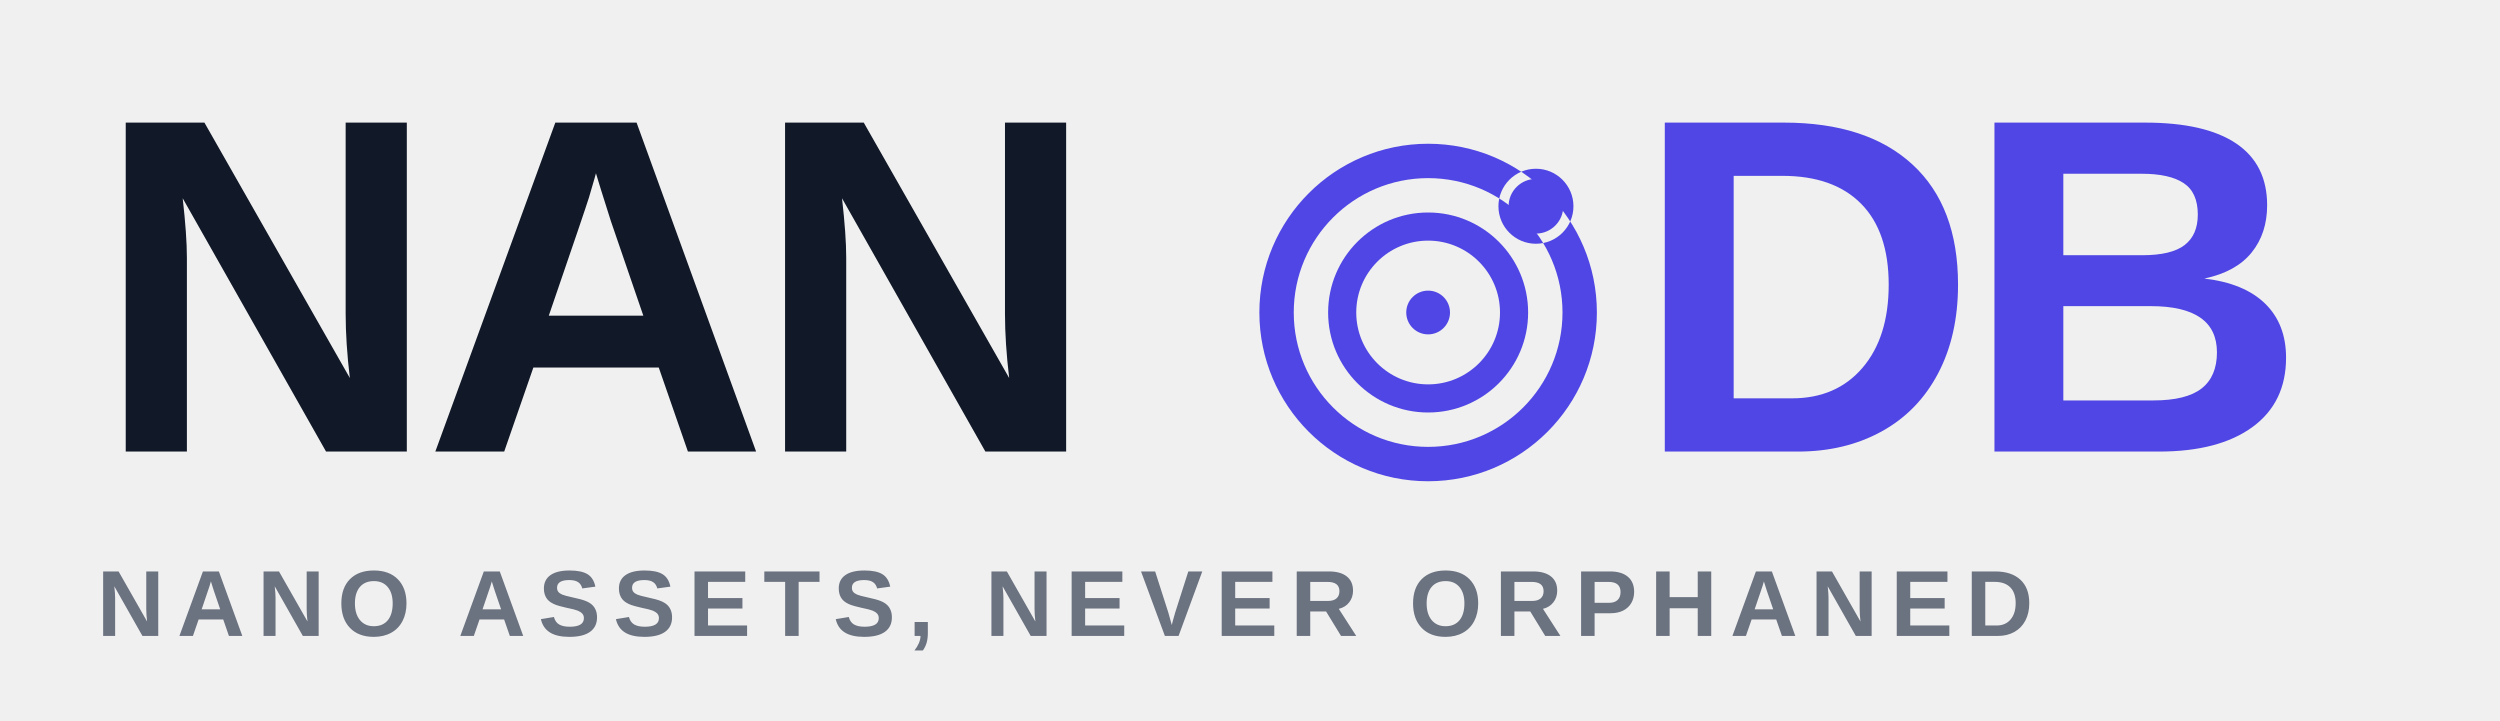
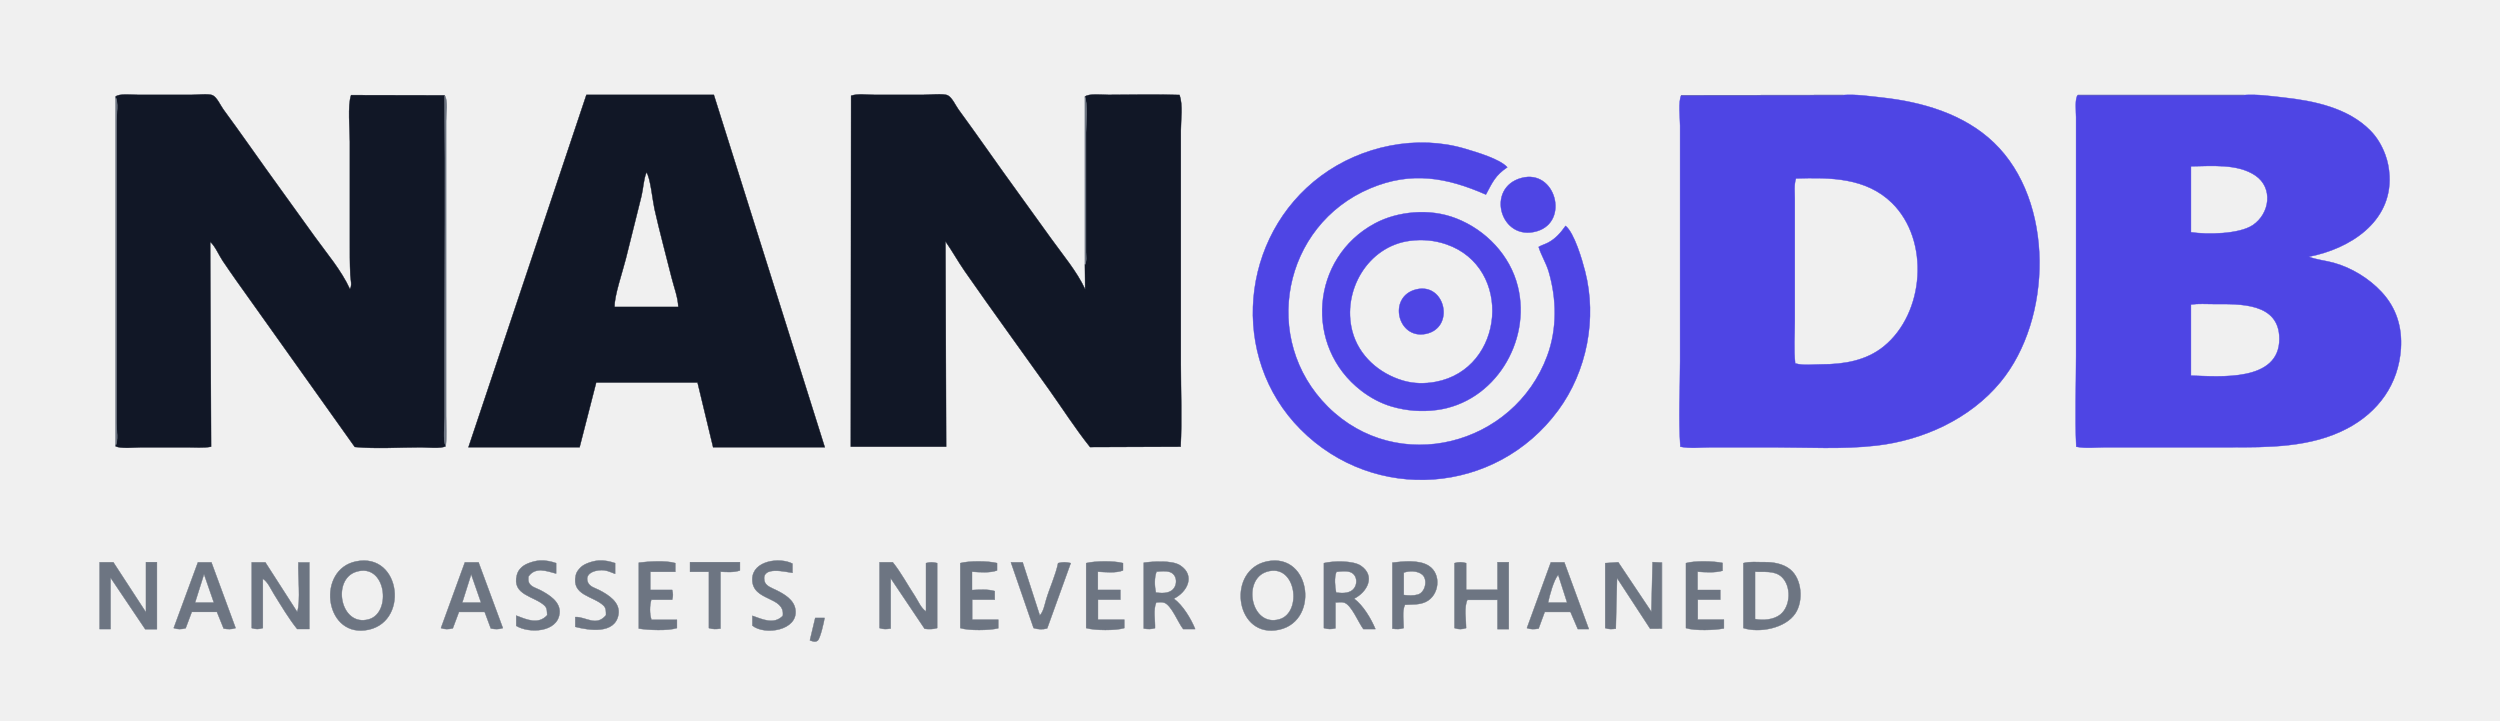
- <svg xmlns="http://www.w3.org/2000/svg" width="1600" height="461" viewBox="0 0 1600 461" role="img" aria-labelledby="title desc">
-   <g font-family="Arial, Helvetica, sans-serif" font-weight="800">
-     <text x="60" y="289" font-size="306" fill="#111827" letter-spacing="-10">NAN</text>
-     <g fill="none" stroke="#4f46e5" stroke-linecap="round">
-       <path d="M1022 200 A108 108 0 1 1 806 200 A108 108 0 1 1 1022 200 Z M1000 200 A86 86 0 1 1 828 200 A86 86 0 1 1 1000 200 Z M1007 132 A24 24 0 1 1 959 132 A24 24 0 1 1 1007 132 Z" fill="#4f46e5" fill-rule="evenodd" stroke="none" />
-       <circle cx="914" cy="200" r="55" stroke-width="18" />
-       <circle cx="914" cy="200" r="14" fill="#4f46e5" stroke="none" />
-       <circle cx="983" cy="132" r="17.5" fill="#4f46e5" stroke="none" />
-     </g>
-     <text x="1045" y="289" font-size="306" fill="#4f46e5" letter-spacing="-10">DB</text>
-     <text x="62" y="407" font-size="60" font-weight="600" letter-spacing="8" fill="#6b7280">NANO ASSETS, NEVER ORPHANED</text>
-   </g>
+ <svg xmlns="http://www.w3.org/2000/svg" viewBox="0 0 1609 464" width="1609" height="464">
+   <path d="M286.18 61.36C286.63 115.42 286.22 169.53 286.22 223.6C286.22 238.59 286.22 253.58 286.22 268.56C286.22 273.12 285 283.44 286.87 287.1C284.15 288.92 274.65 287.89 270.93 287.89C256.88 287.89 242.31 288.99 228.34 287.66C206.12 256.35 183.81 225.08 161.53 193.81C155.39 185.2 149.21 176.61 143.32 167.84C140.7 163.94 138.7 158.71 135.27 155.55C135.47 199.53 135.66 243.51 135.86 287.49C130.86 288.41 125.4 287.89 120.28 287.89C110.55 287.89 100.83 287.89 91.1 287.89C87.17 287.89 77.27 288.99 74.33 287.1C76.23 283.51 75 276.68 75 272.5C75 261.2 75 249.89 75 238.59C75 197.31 75 156.04 75 114.76C75 102.4 75 90.05 75 77.69C75 73.34 76.32 66.04 74.33 62.31C76.15 60.02 85.53 61.05 88.73 61.05C100.3 61.05 111.87 61.05 123.44 61.05C126.46 61.05 134.52 60.13 136.95 61.37C139.73 62.8 141.93 67.92 143.75 70.41C149.41 78.16 155.04 85.94 160.57 93.79C174.36 113.34 188.5 132.65 202.42 152.11C210.17 162.93 219.64 173.87 225.18 186.04C226.78 184.01 225.63 179.83 225.49 177.07C225.11 169.45 225.18 161.82 225.18 154.2C225.18 133.16 225.18 112.13 225.18 91.1C225.18 83.24 223.63 68.06 225.97 61.23C246.04 61.27 266.11 61.32 286.18 61.36ZM459.43 61.06C483.24 136.67 507.04 212.27 530.84 287.88C506.89 287.88 482.94 287.88 458.98 287.88C455.64 273.98 452.29 260.08 448.94 246.18C427.2 246.18 405.46 246.18 383.71 246.18C380.15 260.08 376.59 273.98 373.02 287.88C349.18 287.88 325.34 287.88 301.49 287.88C326.8 212.27 352.1 136.67 377.41 61.06C404.75 61.06 432.09 61.06 459.43 61.06ZM698.25 170.36C699.51 168.14 698.94 164.74 698.94 162.08C698.94 156.3 698.94 150.52 698.94 144.73C698.94 125.01 698.94 105.29 698.94 85.58C698.94 80.88 700.03 65.55 698.24 62.31C700.12 60 710.1 61.05 713.4 61.05C728.62 61.05 743.94 60.55 759.15 61.12C761.43 67.76 759.97 76.9 759.97 84C759.97 100.04 759.97 116.07 759.97 132.11C759.97 166.29 759.97 200.47 759.97 234.65C759.97 252.19 760.8 269.98 759.84 287.49C740.42 287.57 720.99 287.64 701.57 287.72C692.09 275.89 683.83 262.89 675.04 250.54C657.01 225.2 638.67 200.06 620.92 174.53C616.56 168.27 612.88 161.55 608.5 155.32C608.65 199.37 608.79 243.43 608.94 287.49C588.49 287.49 568.04 287.49 547.59 287.49C547.65 212.2 547.71 136.91 547.77 61.62C552.11 60.11 558.09 61.05 562.76 61.05C573.27 61.05 583.79 61.05 594.3 61.05C597.73 61.05 607.47 59.99 610.12 61.46C612.87 62.98 615.06 67.96 616.88 70.47C622.97 78.85 629.04 87.26 635 95.73C648.66 115.15 662.73 134.29 676.54 153.6C684 164.03 692.96 174.54 698.42 186.2C698.36 180.92 698.3 175.64 698.25 170.36ZM416.05 110.92C414.15 115.59 414.05 121.19 412.85 126.14C409.59 139.66 406.05 153.13 402.76 166.64C400.97 173.95 395.11 191.12 395.55 197.55C409.22 197.55 422.89 197.55 436.56 197.55C436.37 191.34 433.73 184.67 432.23 178.62C428.58 163.92 424.55 149.25 421.23 134.45C420.09 129.35 418.51 113.87 416.05 110.92Z" fill="#111726" fill-rule="evenodd" stroke="#111726" stroke-width="0.25" stroke-linejoin="round" />
+   <path d="M1082.05 61.31C1116.78 61.27 1151.51 61.22 1186.24 61.18C1194.45 60.6 1203.04 61.89 1211.2 62.78C1237.08 65.6 1264 73.33 1283.29 91.83C1322.42 129.35 1321.01 205.35 1287.47 245.95C1267.99 269.53 1237.83 283.27 1207.83 286.76C1185.79 289.32 1163.06 287.89 1140.89 287.89C1127.75 287.89 1114.6 287.89 1101.46 287.89C1095.02 287.89 1087.74 288.81 1081.47 287.49C1080.24 269.25 1081.31 250.57 1081.31 232.28C1081.31 196.79 1081.31 161.29 1081.31 125.8C1081.31 110.82 1081.31 95.83 1081.31 80.84C1081.31 75.79 1080.03 65.54 1082.05 61.31ZM1337.34 61.17C1372.94 61.17 1408.55 61.17 1444.16 61.18C1452.61 60.59 1461.49 61.85 1469.89 62.78C1489.36 64.94 1511.1 69.41 1525.47 83.92C1529.93 88.41 1532.97 93.7 1535.17 99.58C1536.79 103.91 1537.64 108.55 1537.87 113.18C1539.37 143.07 1512.08 160.24 1485.91 165.24C1491 167.2 1496.63 167.68 1501.9 169.12C1513.37 172.25 1524.66 179.18 1532.75 187.86C1542.31 198.12 1546.11 210.53 1545.21 224.39C1543.72 247.26 1530.69 265.24 1510.6 275.8C1487.17 288.12 1460.06 287.89 1434.3 287.89C1419.84 287.89 1405.38 287.89 1390.92 287.89C1379.09 287.89 1367.26 287.89 1355.42 287.89C1349.26 287.89 1342.29 288.77 1336.28 287.49C1335.38 268.12 1336.17 248.52 1336.17 229.12C1336.17 191.79 1336.17 154.46 1336.17 117.13C1336.17 103.19 1336.17 89.26 1336.17 75.32C1336.17 72.12 1335.22 63.01 1337.34 61.17ZM970.1 107.66C962.35 112.89 960.54 117.34 956.33 125.22C931.09 114.18 908.37 110.05 881.91 121.19C825.44 144.98 811.1 218.53 854.65 261.79C899.52 306.36 974.45 286.94 995.85 228.92C1002.23 211.64 1001.89 192.32 996.75 174.83C995.13 169.31 991.93 164.35 990.27 158.93C992.2 157.74 994.46 157.2 996.5 156.09C1001.24 153.52 1004.55 149.7 1007.6 145.36C1013.26 149.92 1018.31 167.39 1020.14 174.53C1027.93 204.88 1021.42 238.88 1002.79 264.16C962.78 318.46 884.53 324.15 837 276.29C790.85 229.83 798.08 151.84 850.24 113.2C876.28 93.91 911.99 86.4 943.26 95.83C950.24 97.93 965.31 102.28 970.1 107.66ZM1410.09 107.05C1410.09 121.19 1410.09 135.33 1410.09 149.46C1420.25 151.04 1441.1 150.79 1449.88 144.9C1460.85 137.54 1463.26 120.9 1451.51 112.94C1440.11 105.21 1423.11 106.88 1410.09 107.05ZM979.32 114.52C1001.16 108.78 1010.17 142.54 989.27 148.78C965.56 155.85 955.89 120.69 979.32 114.52ZM1155.38 233.86C1160.52 235.42 1167.01 234.5 1172.44 234.5C1186.66 234.5 1201.06 232.17 1212.42 222.93C1238.67 201.59 1242.18 154.69 1217.69 130.64C1200.98 114.24 1177.83 114.17 1155.88 114.85C1154.53 118.94 1155.13 123.79 1155.13 128.17C1155.13 136.58 1155.13 144.99 1155.13 153.41C1155.13 171.02 1155.13 188.64 1155.13 206.25C1155.13 215.36 1154.43 224.81 1155.38 233.86ZM909.85 136.76C919.07 136.02 928.6 137.21 937.22 140.58C956.3 148.05 971.87 164.24 976.87 184.4C985.65 219.78 961.89 259.01 924.68 263.86C914.86 265.14 905.2 264.4 895.74 261.64C888.67 259.59 881.88 255.9 876.07 251.42C839.15 222.97 843.68 165.99 884.77 143.85C892.47 139.7 901.19 137.45 909.85 136.76ZM907.57 154.95C880.2 158.4 863.63 187.37 870.32 213.08C874.47 229.02 887.65 240.44 902.99 244.96C909.83 246.98 916.87 247.07 923.88 245.79C968.62 237.56 974.03 172.07 930.87 157.24C923.24 154.62 915.56 153.94 907.57 154.95ZM911.48 186.27C930.27 181.67 936.6 210.97 917.71 214.87C899.35 218.66 892.96 190.8 911.48 186.27ZM1410.08 241.74C1428.63 242.33 1467.05 245.91 1467.01 218.08C1466.97 194.6 1441.35 195.69 1424.83 195.69C1419.96 195.69 1414.89 195.3 1410.08 196C1410.08 211.25 1410.08 226.5 1410.08 241.74Z" fill="#4e45e4" fill-rule="evenodd" stroke="#4e45e4" stroke-width="0.25" stroke-linejoin="round" />
+   <path d="M1186.24 61.18C1151.51 61.22 1116.78 61.27 1082.05 61.31C1116.78 61.27 1151.51 61.22 1186.24 61.18ZM1444.16 61.18C1408.55 61.17 1372.94 61.17 1337.34 61.17C1372.94 61.17 1408.55 61.17 1444.16 61.18ZM286.18 61.36C288.55 64.87 287.12 73.17 287.12 77.69C287.12 91.89 287.12 106.08 287.12 120.28C287.12 157.35 287.12 194.42 287.12 231.49C287.12 243.58 287.12 255.68 287.12 267.77C287.12 274.13 287.68 280.81 286.87 287.1C285 283.44 286.22 273.12 286.22 268.56C286.22 253.58 286.22 238.59 286.22 223.6C286.22 169.53 286.63 115.42 286.18 61.36ZM74.33 62.31C76.32 66.04 75 73.34 75 77.69C75 90.05 75 102.4 75 114.76C75 156.04 75 197.31 75 238.59C75 249.89 75 261.2 75 272.5C75 276.68 76.23 283.51 74.33 287.1C74.33 212.17 74.33 137.24 74.33 62.31ZM698.24 62.31C700.03 65.55 698.94 80.88 698.94 85.58C698.94 105.29 698.94 125.01 698.94 144.73C698.94 150.52 698.94 156.3 698.94 162.08C698.94 164.74 699.51 168.14 698.25 170.36C698.24 134.35 698.24 98.33 698.24 62.31ZM229.02 361.35C258.61 355.14 263.81 402.47 234.65 405.7C208.59 408.59 204.07 366.6 229.02 361.35ZM357.93 362.42C357.93 364.66 357.93 366.9 357.93 369.15C351.81 367.53 344.53 364.62 340.09 371.1C340.08 372.3 339.88 373.59 340.33 374.75C341.51 377.73 345.32 378.53 347.76 379.81C353.33 382.74 360.95 387.34 360.13 394.76C358.76 407.08 340.45 407.82 332.26 402.8C332.26 400.6 332.26 398.41 332.26 396.21C338.95 398.73 346.42 402.24 352.17 395.94C352 393.62 352.3 391.51 350.46 389.76C344.02 383.63 329.32 383.16 332.65 370.15C333.08 368.48 333.7 367.31 334.84 366C336.31 364.32 338.03 363.32 340.09 362.5C342.37 361.6 344.98 360.91 347.43 360.75C351 360.53 354.57 361.3 357.93 362.42ZM395.9 362.42C395.9 364.72 395.9 367.02 395.9 369.32C393.65 368.51 391.51 367.44 389.1 367.07C384.71 366.41 375.9 368.25 378.3 374.63C379.43 377.66 383.2 378.5 385.66 379.77C391.56 382.82 399.39 387.7 398.03 395.55C395.8 408.38 378.96 405.67 370.25 403.43C370.25 401.33 370.25 399.23 370.25 397.12C377.11 396.86 383.71 403.57 390.02 395.94C389.99 393.6 390.22 391.47 388.39 389.71C381.83 383.46 367.66 383.39 370.56 370.28C370.93 368.56 371.69 367.47 372.8 366.14C374.27 364.38 375.87 363.4 377.99 362.54C380.24 361.63 382.85 360.93 385.29 360.76C388.91 360.5 392.49 361.3 395.9 362.42ZM510.03 362.74C510.03 364.72 510.03 366.69 510.03 368.67C506.04 368.23 489.86 363.87 491.99 373.86C492.71 377.24 497.02 378.52 499.65 379.84C504.88 382.45 511.07 386.01 511.94 392.39C513.78 405.84 492.12 409.09 484.24 402.64C484.24 400.54 484.24 398.43 484.24 396.32C490.73 398.58 498.11 402.21 503.83 396.33C505.4 383.37 483.91 387.36 484.18 372.67C484.4 360.73 501.85 358.51 510.03 362.74ZM815.3 361.35C844.44 355.11 849.85 402.4 820.67 405.7C794.58 408.66 789.93 366.78 815.3 361.35ZM64.11 361.89C67.06 361.89 70.01 361.89 72.96 361.89C79.95 372.62 86.95 383.35 93.94 394.08C93.94 383.33 93.94 372.57 93.94 361.81C96.29 361.81 98.64 361.81 100.99 361.81C100.99 376.19 100.99 390.56 100.99 404.94C98.48 404.94 95.97 404.94 93.46 404.94C86.03 393.89 78.59 382.85 71.15 371.8C71.15 382.83 71.15 393.85 71.15 404.88C68.81 404.88 66.46 404.88 64.11 404.88C64.11 390.55 64.11 376.22 64.11 361.89ZM127.38 361.92C130.27 361.92 133.16 361.92 136.06 361.92C141.25 376.02 146.45 390.12 151.64 404.22C148.96 405.12 146.73 405.04 143.94 404.54C142.5 400.96 141.05 397.39 139.61 393.82C134.22 393.82 128.83 393.82 123.44 393.82C122.12 397.32 120.81 400.82 119.49 404.32C116.68 405.08 114.53 405.15 111.8 404.22C116.99 390.12 122.19 376.02 127.38 361.92ZM170.76 361.9C177.59 372.54 184.43 383.18 191.27 393.82C193.62 387.25 191.62 370.02 192.05 361.94C194.4 361.94 196.76 361.94 199.11 361.94C199.11 376.24 199.11 390.54 199.11 404.84C196.49 404.84 193.88 404.84 191.27 404.84C185.75 397.94 181.04 389.93 176.36 382.43C174.41 379.31 172.28 374.33 169.16 372.49C169.16 383.07 169.16 393.65 169.16 404.22C166.46 405.08 164.75 405.05 162.01 404.22C162.01 390.11 162.01 376 162.01 361.9C164.92 361.9 167.84 361.9 170.76 361.9ZM308 361.93C313.21 376.03 318.43 390.12 323.64 404.22C320.91 405.12 318.7 405.06 315.88 404.46C314.57 400.92 313.26 397.38 311.94 393.85C306.42 393.85 300.9 393.85 295.38 393.85C294.06 397.36 292.75 400.87 291.43 404.39C288.65 405.06 286.48 405.16 283.8 404.22C288.93 390.12 294.06 376.03 299.19 361.93C302.13 361.93 305.06 361.93 308 361.93ZM411.13 362.12C417.3 361.33 428.84 360.65 434.64 362.42C434.64 364.29 434.64 366.15 434.64 368.02C429.27 368.02 423.91 368.02 418.54 368.02C418.54 371.91 418.54 375.8 418.54 379.7C423.23 379.7 427.92 379.7 432.62 379.7C433.2 382.11 433.24 383.59 432.62 385.97C428.14 385.97 423.66 385.97 419.18 385.97C418.05 390.01 418.02 394.86 419.26 398.84C424.73 398.84 430.19 398.84 435.66 398.84C435.66 400.63 435.66 402.43 435.66 404.22C429.85 406.11 417.32 405.54 411.13 404.55C411.13 390.4 411.13 376.26 411.13 362.12ZM444.11 361.81C454.81 361.81 465.51 361.81 476.22 361.81C476.22 363.59 476.22 365.37 476.22 367.15C472.33 368.49 467.85 368.19 463.71 367.94C463.71 380.14 463.71 392.35 463.71 404.55C460.92 404.98 458.93 405.04 456.25 404.22C456.25 392.15 456.25 380.08 456.25 368.01C452.2 368.01 448.15 368.01 444.11 368.01C444.11 365.94 444.11 363.88 444.11 361.81ZM574.59 361.88C579.93 368.51 584.01 376.32 588.72 383.41C590.83 386.59 592.83 391.59 595.98 393.49C595.98 383.14 595.98 372.78 595.98 362.42C598.64 361.68 600.48 361.75 603.16 362.42C603.16 376.35 603.16 390.29 603.16 404.22C600.36 405.03 598.01 405.03 595.09 404.68C587.81 393.85 580.53 383.02 573.26 372.19C573.26 382.96 573.26 393.74 573.26 404.51C570.56 404.98 568.66 405.08 566.08 404.22C566.08 390.11 566.08 376 566.08 361.88C568.91 361.88 571.75 361.88 574.59 361.88ZM641.7 362.42C641.7 364 641.7 365.57 641.7 367.15C637.01 368.85 630.56 368.29 625.58 367.94C625.58 371.88 625.58 375.83 625.58 379.77C630.24 379.51 635.73 379.12 640.21 380.43C640.21 382.27 640.21 384.1 640.21 385.94C635.37 385.94 630.53 385.94 625.69 385.94C625.69 390.23 625.69 394.52 625.69 398.81C631.29 398.81 636.9 398.81 642.5 398.81C642.5 400.66 642.5 402.51 642.5 404.36C636.87 405.75 623.51 405.96 618.04 404.22C618.04 390.29 618.04 376.35 618.04 362.42C623.64 360.9 636.07 360.97 641.7 362.42ZM658.19 361.93C661.87 373.32 665.55 384.7 669.23 396.09C671.58 393.57 672.28 389.39 673.26 386.06C675.6 378.15 679.31 370.5 681 362.42C683.93 361.67 686.2 361.69 689.13 362.42C684.08 376.42 679.02 390.43 673.97 404.44C670.98 405.3 668.12 405.1 665.22 404.22C660.36 390.12 655.49 376.03 650.63 361.93C653.15 361.93 655.67 361.93 658.19 361.93ZM722.76 362.42C722.76 364 722.76 365.57 722.76 367.15C718.09 368.96 711.6 368.22 706.57 367.94C706.57 371.86 706.57 375.77 706.57 379.69C711.4 379.69 716.24 379.69 721.08 379.69C721.08 381.77 721.08 383.85 721.08 385.93C716.26 385.93 711.45 385.93 706.64 385.93C706.64 390.23 706.64 394.53 706.64 398.83C712.3 398.83 717.95 398.83 723.61 398.83C723.61 400.63 723.61 402.43 723.61 404.22C718.23 405.92 704.5 405.82 699.06 404.22C699.06 390.29 699.06 376.35 699.06 362.42C704.74 361 717.12 360.87 722.76 362.42ZM736.11 362.14C742.1 361.32 754.37 360.48 759.56 363.87C769.58 370.4 764.1 381.08 755.48 385.29C761.33 389.56 766.54 398.28 769.21 404.86C766.65 404.86 764.08 404.86 761.51 404.86C758.28 400.89 754.01 389.51 749.29 387.9C747.71 387.36 745.77 387.63 744.16 387.73C742.11 392.29 743.53 399.27 743.37 404.27C740.76 405.04 738.82 404.99 736.11 404.52C736.11 390.39 736.11 376.26 736.11 362.14ZM871.5 385.29C877.36 389.62 882.46 398.26 885.21 404.86C882.63 404.86 880.04 404.86 877.46 404.86C874.4 400.87 869.88 389.45 865.23 387.89C863.46 387.3 861.31 387.65 859.51 387.77C859.51 393.3 859.51 398.83 859.51 404.36C856.69 405.03 854.84 405.03 852.06 404.22C852.06 390.29 852.06 376.35 852.06 362.42C857.84 360.98 870.79 360.64 875.88 364.13C885.49 370.71 879.94 381.11 871.5 385.29ZM896.14 362.09C903.12 361.29 913.3 360.18 919.52 364.12C927.95 369.47 926.37 383.25 917.61 387.39C913.38 389.39 908.82 388.93 904.23 389.24C902.29 393.32 903.41 399.65 903.41 404.22C900.83 405.05 898.87 404.98 896.14 404.59C896.14 390.42 896.14 376.25 896.14 362.09ZM943.62 362.42C943.62 368.14 943.62 373.87 943.62 379.59C950.34 379.59 957.07 379.59 963.79 379.59C963.79 373.67 963.79 367.74 963.79 361.82C966.21 361.82 968.62 361.82 971.04 361.82C971.04 376.19 971.04 390.55 971.04 404.92C968.62 404.92 966.21 404.92 963.79 404.92C963.79 398.64 963.79 392.35 963.79 386.07C957.33 386.07 950.86 386.07 944.4 386.07C942.15 390.9 943.59 398.85 943.59 404.22C940.88 405.11 938.82 405.16 936.12 404.22C936.12 390.29 936.12 376.35 936.12 362.42C938.79 361.63 940.94 361.68 943.62 362.42ZM1006.81 361.92C1012.06 376.23 1017.31 390.54 1022.56 404.85C1020.2 404.85 1017.84 404.85 1015.48 404.85C1013.91 401.18 1012.33 397.51 1010.75 393.84C1005.23 393.84 999.71 393.84 994.19 393.84C992.87 397.41 991.56 400.99 990.24 404.56C987.53 405.03 985.3 405.16 982.73 404.22C987.86 390.12 992.99 376.02 998.12 361.92C1001.02 361.92 1003.91 361.92 1006.81 361.92ZM1069.72 362.07C1069.72 376.24 1069.72 390.41 1069.72 404.58C1067.15 404.59 1064.59 404.6 1062.02 404.61C1054.92 393.74 1047.82 382.87 1040.72 372C1040.46 382.87 1040.2 393.74 1039.93 404.61C1037.39 404.99 1035.53 405.06 1033.12 404.22C1033.12 390.29 1033.12 376.35 1033.12 362.42C1035.92 362.23 1038.71 362.04 1041.51 361.85C1048.61 372.46 1055.71 383.08 1062.81 393.69C1063.07 383.06 1063.33 372.42 1063.6 361.78C1065.64 361.88 1067.68 361.97 1069.72 362.07ZM1108.63 362.3C1108.63 363.97 1108.63 365.64 1108.63 367.32C1103.81 368.74 1097.53 368.31 1092.56 367.94C1092.56 371.87 1092.56 375.8 1092.56 379.72C1097.44 379.72 1102.31 379.72 1107.19 379.72C1107.19 381.8 1107.19 383.87 1107.19 385.95C1102.35 385.95 1097.51 385.95 1092.67 385.95C1092.67 390.23 1092.67 394.51 1092.67 398.79C1098.28 398.79 1103.89 398.79 1109.5 398.79C1109.5 400.68 1109.5 402.56 1109.5 404.44C1103.73 405.64 1090.56 406.05 1085.09 404.22C1085.09 390.29 1085.09 376.35 1085.09 362.42C1090.72 360.81 1102.83 361.09 1108.63 362.3ZM1122.04 404.22C1122.04 390.29 1122.04 376.35 1122.04 362.42C1126.3 361.26 1130.94 361.87 1135.37 361.8C1141.09 361.7 1147.62 362.74 1152.21 366.5C1159.82 372.74 1160.76 386.88 1155.47 394.81C1149.06 404.42 1132.37 407.53 1122.04 404.22ZM229.37 367.94C213.29 372.84 219.05 403.79 237.41 398.59C252.28 394.37 248.46 362.11 229.37 367.94ZM743.92 381.35C747.2 381.79 751.38 382.07 754.21 379.94C758.09 377.01 757.91 369.89 752.96 368.18C750.45 367.32 746.93 367.66 744.33 367.94C742.83 371.87 743.06 377.16 743.92 381.35ZM815.39 367.93C799.28 372.82 805.06 403.84 823.43 398.58C838.37 394.3 834.28 362.2 815.39 367.93ZM860.11 368.04C858.62 371.74 859.17 377.49 859.93 381.35C863.19 381.8 867.35 382.06 870.16 379.97C874.14 377.01 873.93 369.87 868.9 368.16C866.29 367.27 862.78 367.74 860.11 368.04ZM903.46 382.93C906.32 383.29 909.71 383.48 912.53 382.67C917.32 381.29 919.13 373.1 915.39 369.85C912.38 367.23 906.99 367.28 903.46 368.53C903.46 373.33 903.46 378.13 903.46 382.93ZM1129.55 398.41C1134.68 399.45 1141.68 398.91 1145.92 395.43C1152.57 389.97 1152.97 377.14 1146.66 371.27C1142.08 367.03 1135.11 368.31 1129.55 367.94C1129.55 378.1 1129.55 388.25 1129.55 398.41ZM137.63 387.77C135.53 381.68 133.42 375.6 131.31 369.52C129.4 375.6 127.48 381.68 125.56 387.77C129.59 387.77 133.61 387.77 137.63 387.77ZM303.26 369.61C301.35 375.66 299.44 381.72 297.53 387.77C301.54 387.77 305.56 387.77 309.57 387.77C307.47 381.72 305.37 375.66 303.26 369.61ZM1002.86 369.95C1000.08 373.05 997.23 383.36 996.37 387.77C1000.44 387.77 1004.51 387.77 1008.58 387.77C1006.67 381.83 1004.77 375.89 1002.86 369.95ZM530.69 397.72C530.34 400.11 527.94 410.97 526.23 412.31C524.65 413.54 522.78 412.68 521.25 412.11C522.39 407.31 523.53 402.51 524.68 397.72C526.68 397.72 528.68 397.72 530.69 397.72Z" fill="#6d7582" fill-rule="evenodd" stroke="#6d7582" stroke-width="0.25" stroke-linejoin="round" />
+   <path d="M1069.72 362.07C1069.72 376.24 1069.72 390.41 1069.72 404.58C1069.72 390.41 1069.72 376.24 1069.72 362.07Z" fill="#ffffff" fill-rule="evenodd" stroke="#ffffff" stroke-width="0.25" stroke-linejoin="round" />
</svg>
